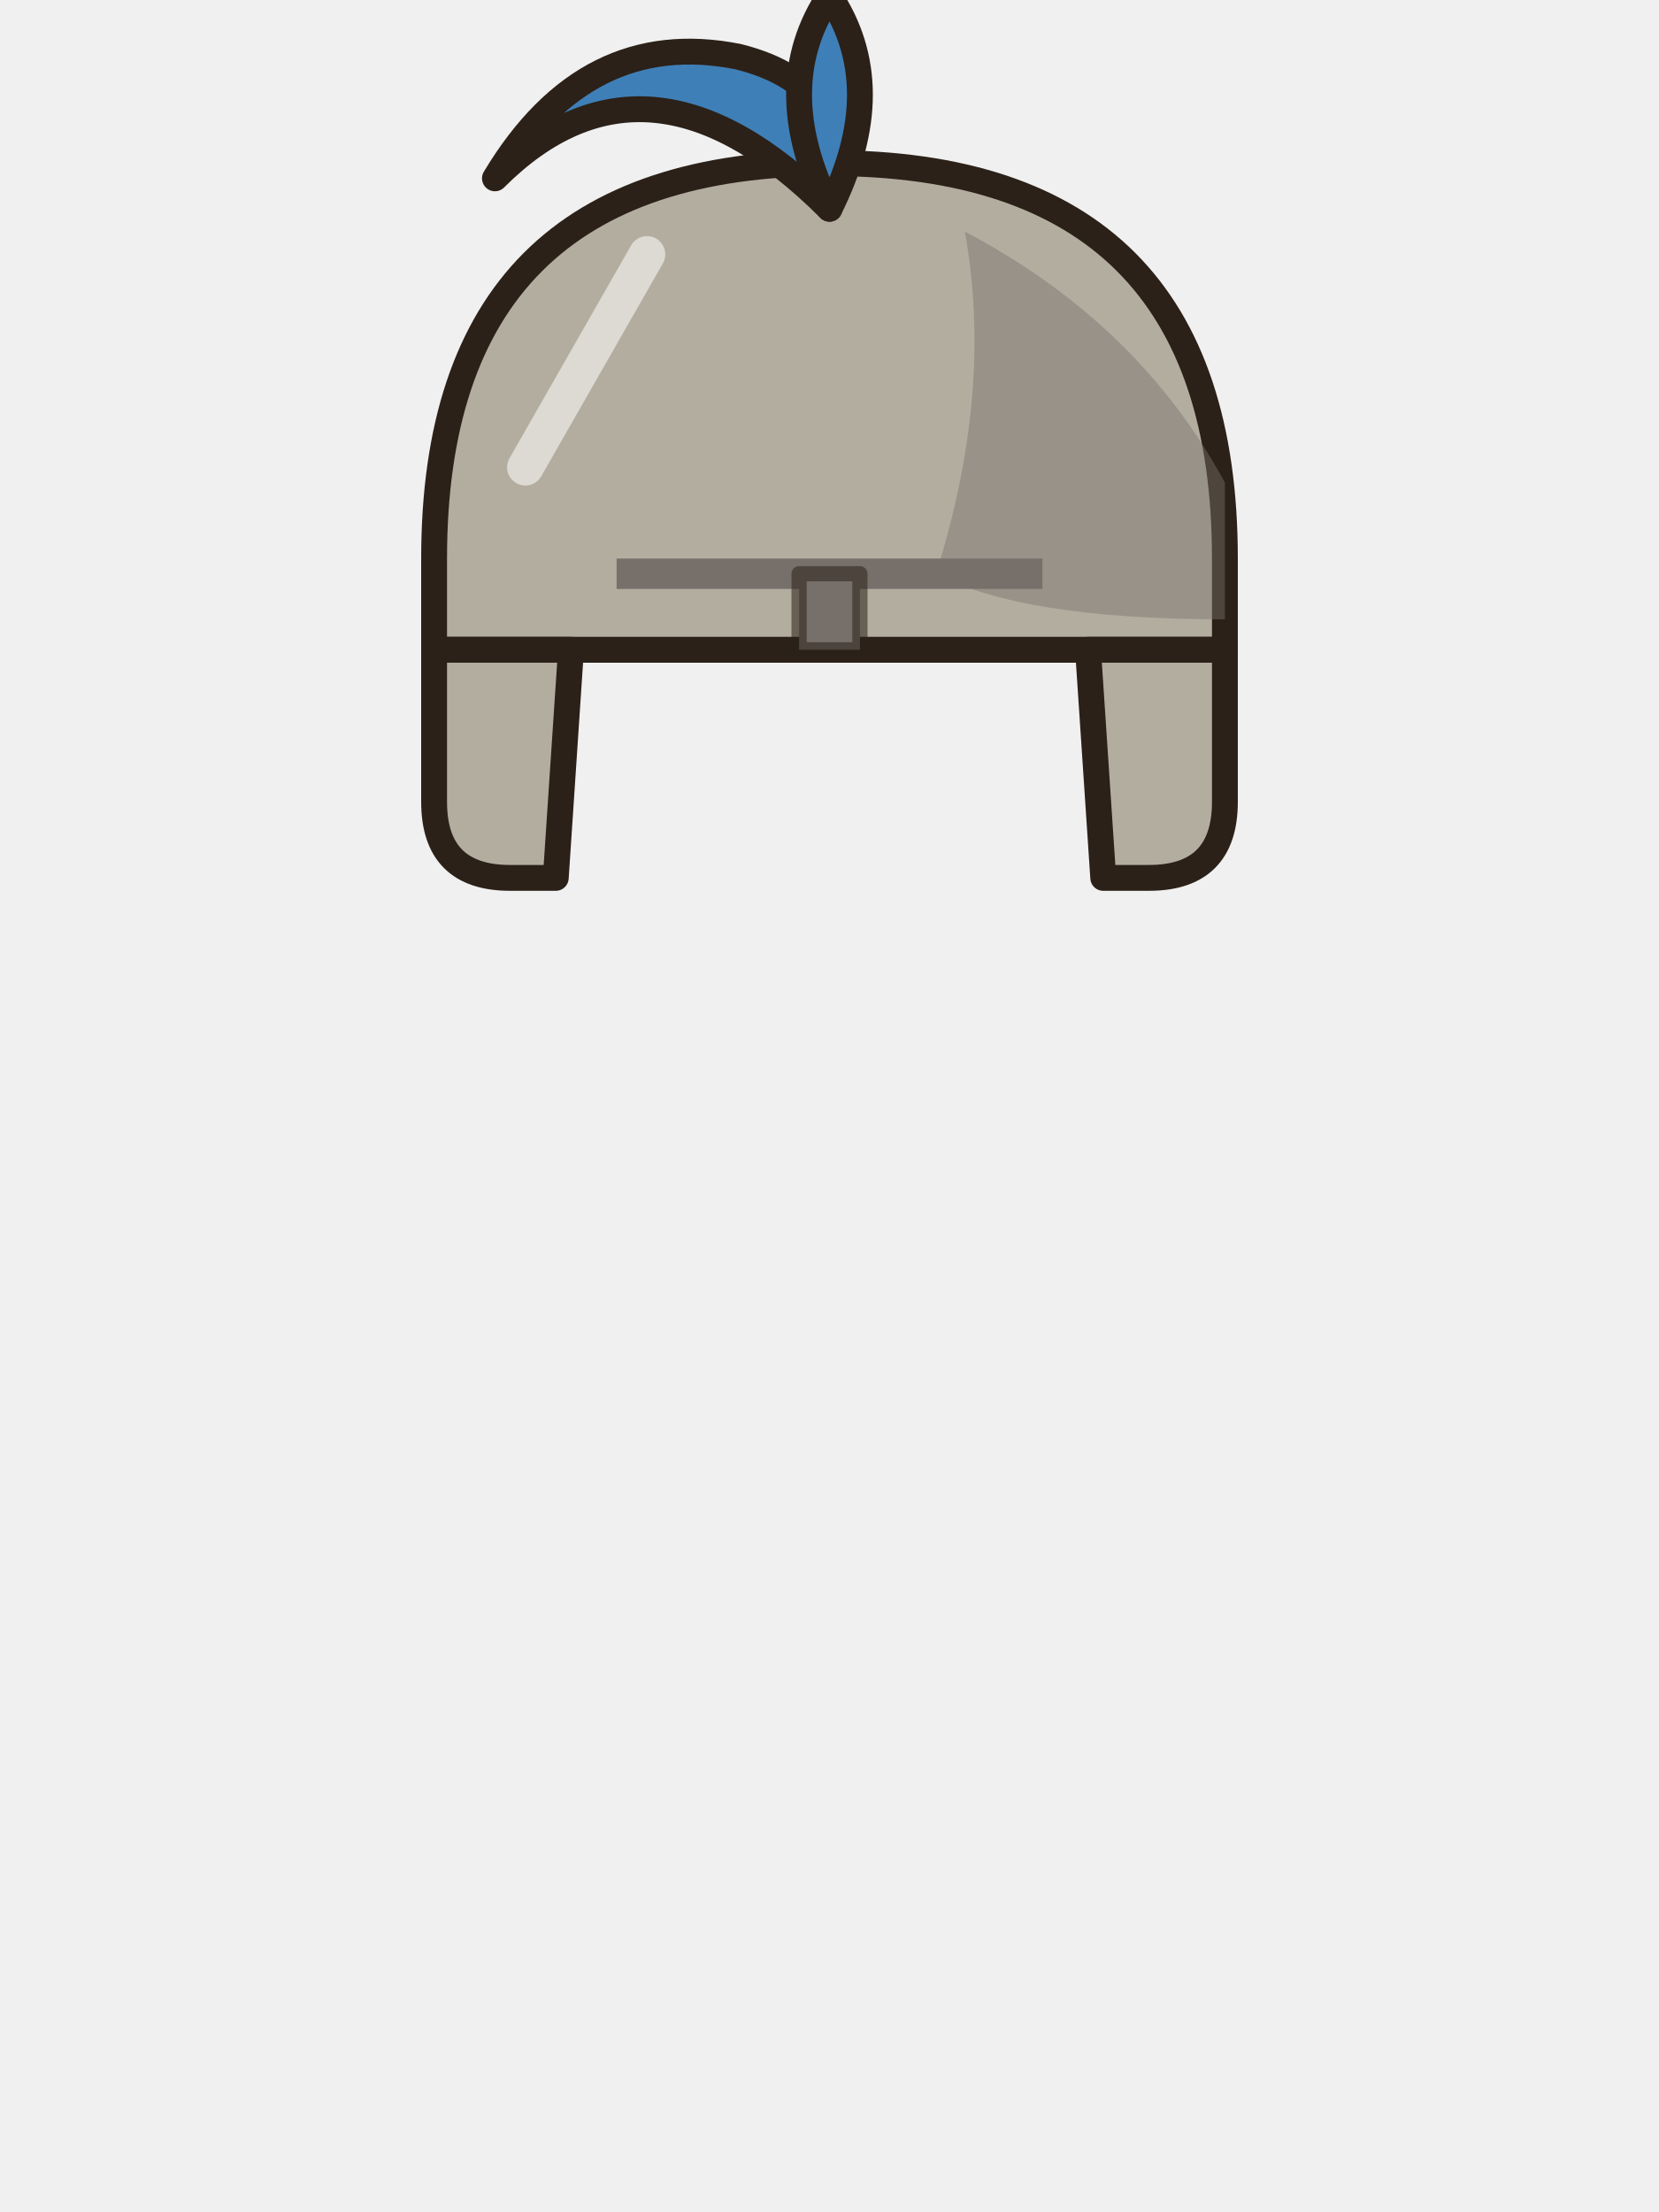
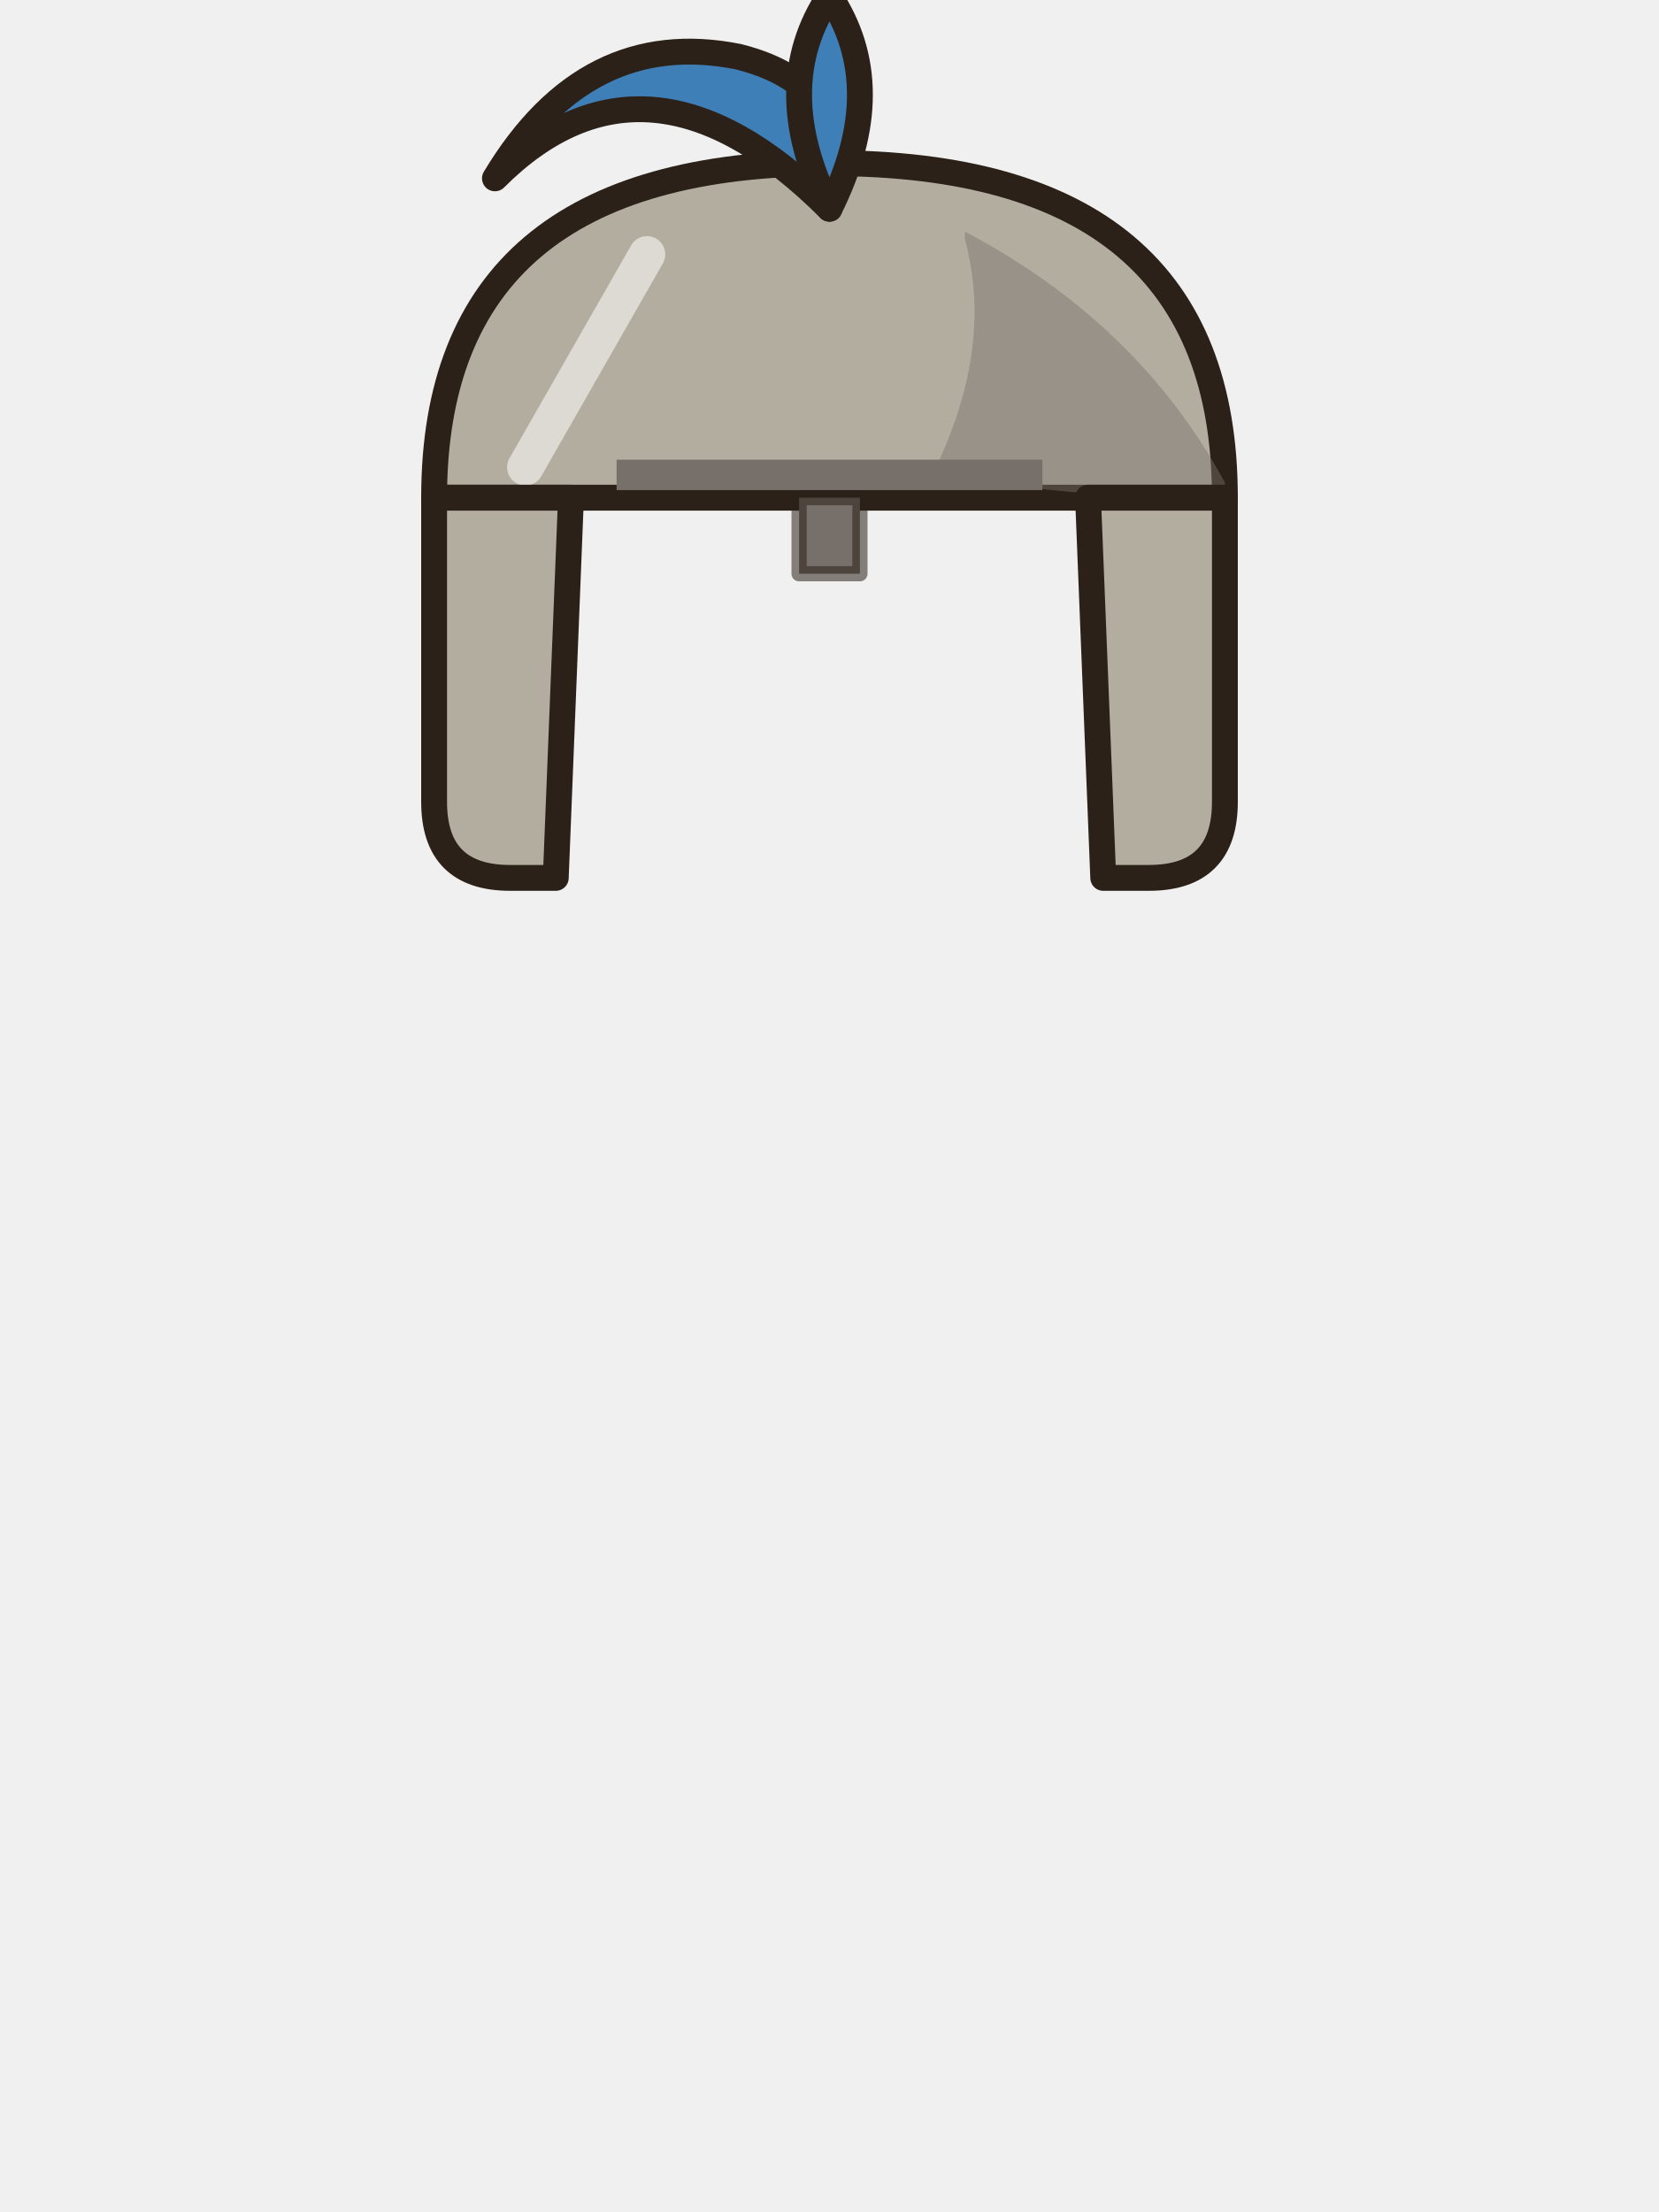
<svg xmlns="http://www.w3.org/2000/svg" viewBox="0 0 120 160">
  <g class="hat" transform="translate(60,36) scale(1.1) translate(-60,-36)">
-     <path d="M34,40 q0,-26 26,-26 q26,0 26,26 v6 h-52z" fill="#b3ada0" stroke="#2b2118" stroke-width="1.7" stroke-linejoin="round" stroke-linecap="round" />
-     <path d="M68.9,18.5 q11.4,6.0 17.1,16.5 v9.0 q-13.3,0 -19.0,-3.0 q3.8,-12.0 1.9,-22.5z" fill="#77706a" opacity=".45" />
+     <path d="M34,36 q0,-22 26,-22 q26,0 26,22z" fill="#b3ada0" stroke="#2b2118" stroke-width="1.7" stroke-linejoin="round" stroke-linecap="round" />
+     <path d="M68.9,18.5 q11.4,6 17.1,16.5 v1 q-13.3,0 -19,-2 q3.8,-8 1.9,-15z" fill="#77706a" opacity=".45" />
    <path d="M40,34 L48,20" stroke="#fff" stroke-width="2.4" stroke-linecap="round" opacity=".55" />
-     <path d="M34,46 v10 q0,5 5,5 h3 l1,-15 h-9z M86,46 v10 q0,5 -5,5 h-3 l-1,-15 h9z" fill="#b3ada0" stroke="#2b2118" stroke-width="1.7" stroke-linejoin="round" stroke-linecap="round" />
-     <path d="M46,41 h28" stroke="#77706a" stroke-width="2" />
-     <path d="M58,41 h4 v5 h-4z" fill="#77706a" stroke="#2b2118" stroke-width="1" stroke-opacity=".55" stroke-linejoin="round" stroke-linecap="round" />
+     <path d="M34,36 v20 q0,5 5,5 h3 l1,-25 h-9z M86,36 v20 q0,5 -5,5 h-3 l-1,-25 h9z" fill="#b3ada0" stroke="#2b2118" stroke-width="1.7" stroke-linejoin="round" stroke-linecap="round" />
+     <path d="M46,34.5 h28" stroke="#77706a" stroke-width="2" />
+     <path d="M58,36 h4 v5 h-4z" fill="#77706a" stroke="#2b2118" stroke-width="1" stroke-opacity=".55" stroke-linejoin="round" stroke-linecap="round" />
    <path d="M60,17 q-12,-12 -22,-2 q6,-10 16,-8 q8,2 6,10z" fill="#3f7fb8" stroke="#2b2118" stroke-width="1.7" stroke-linejoin="round" stroke-linecap="round" />
    <path d="M60,17 q-4,-8 0,-14 q4,6 0,14z" fill="#3f7fb8" stroke="#2b2118" stroke-width="1.7" stroke-linejoin="round" stroke-linecap="round" />
  </g>
</svg>
